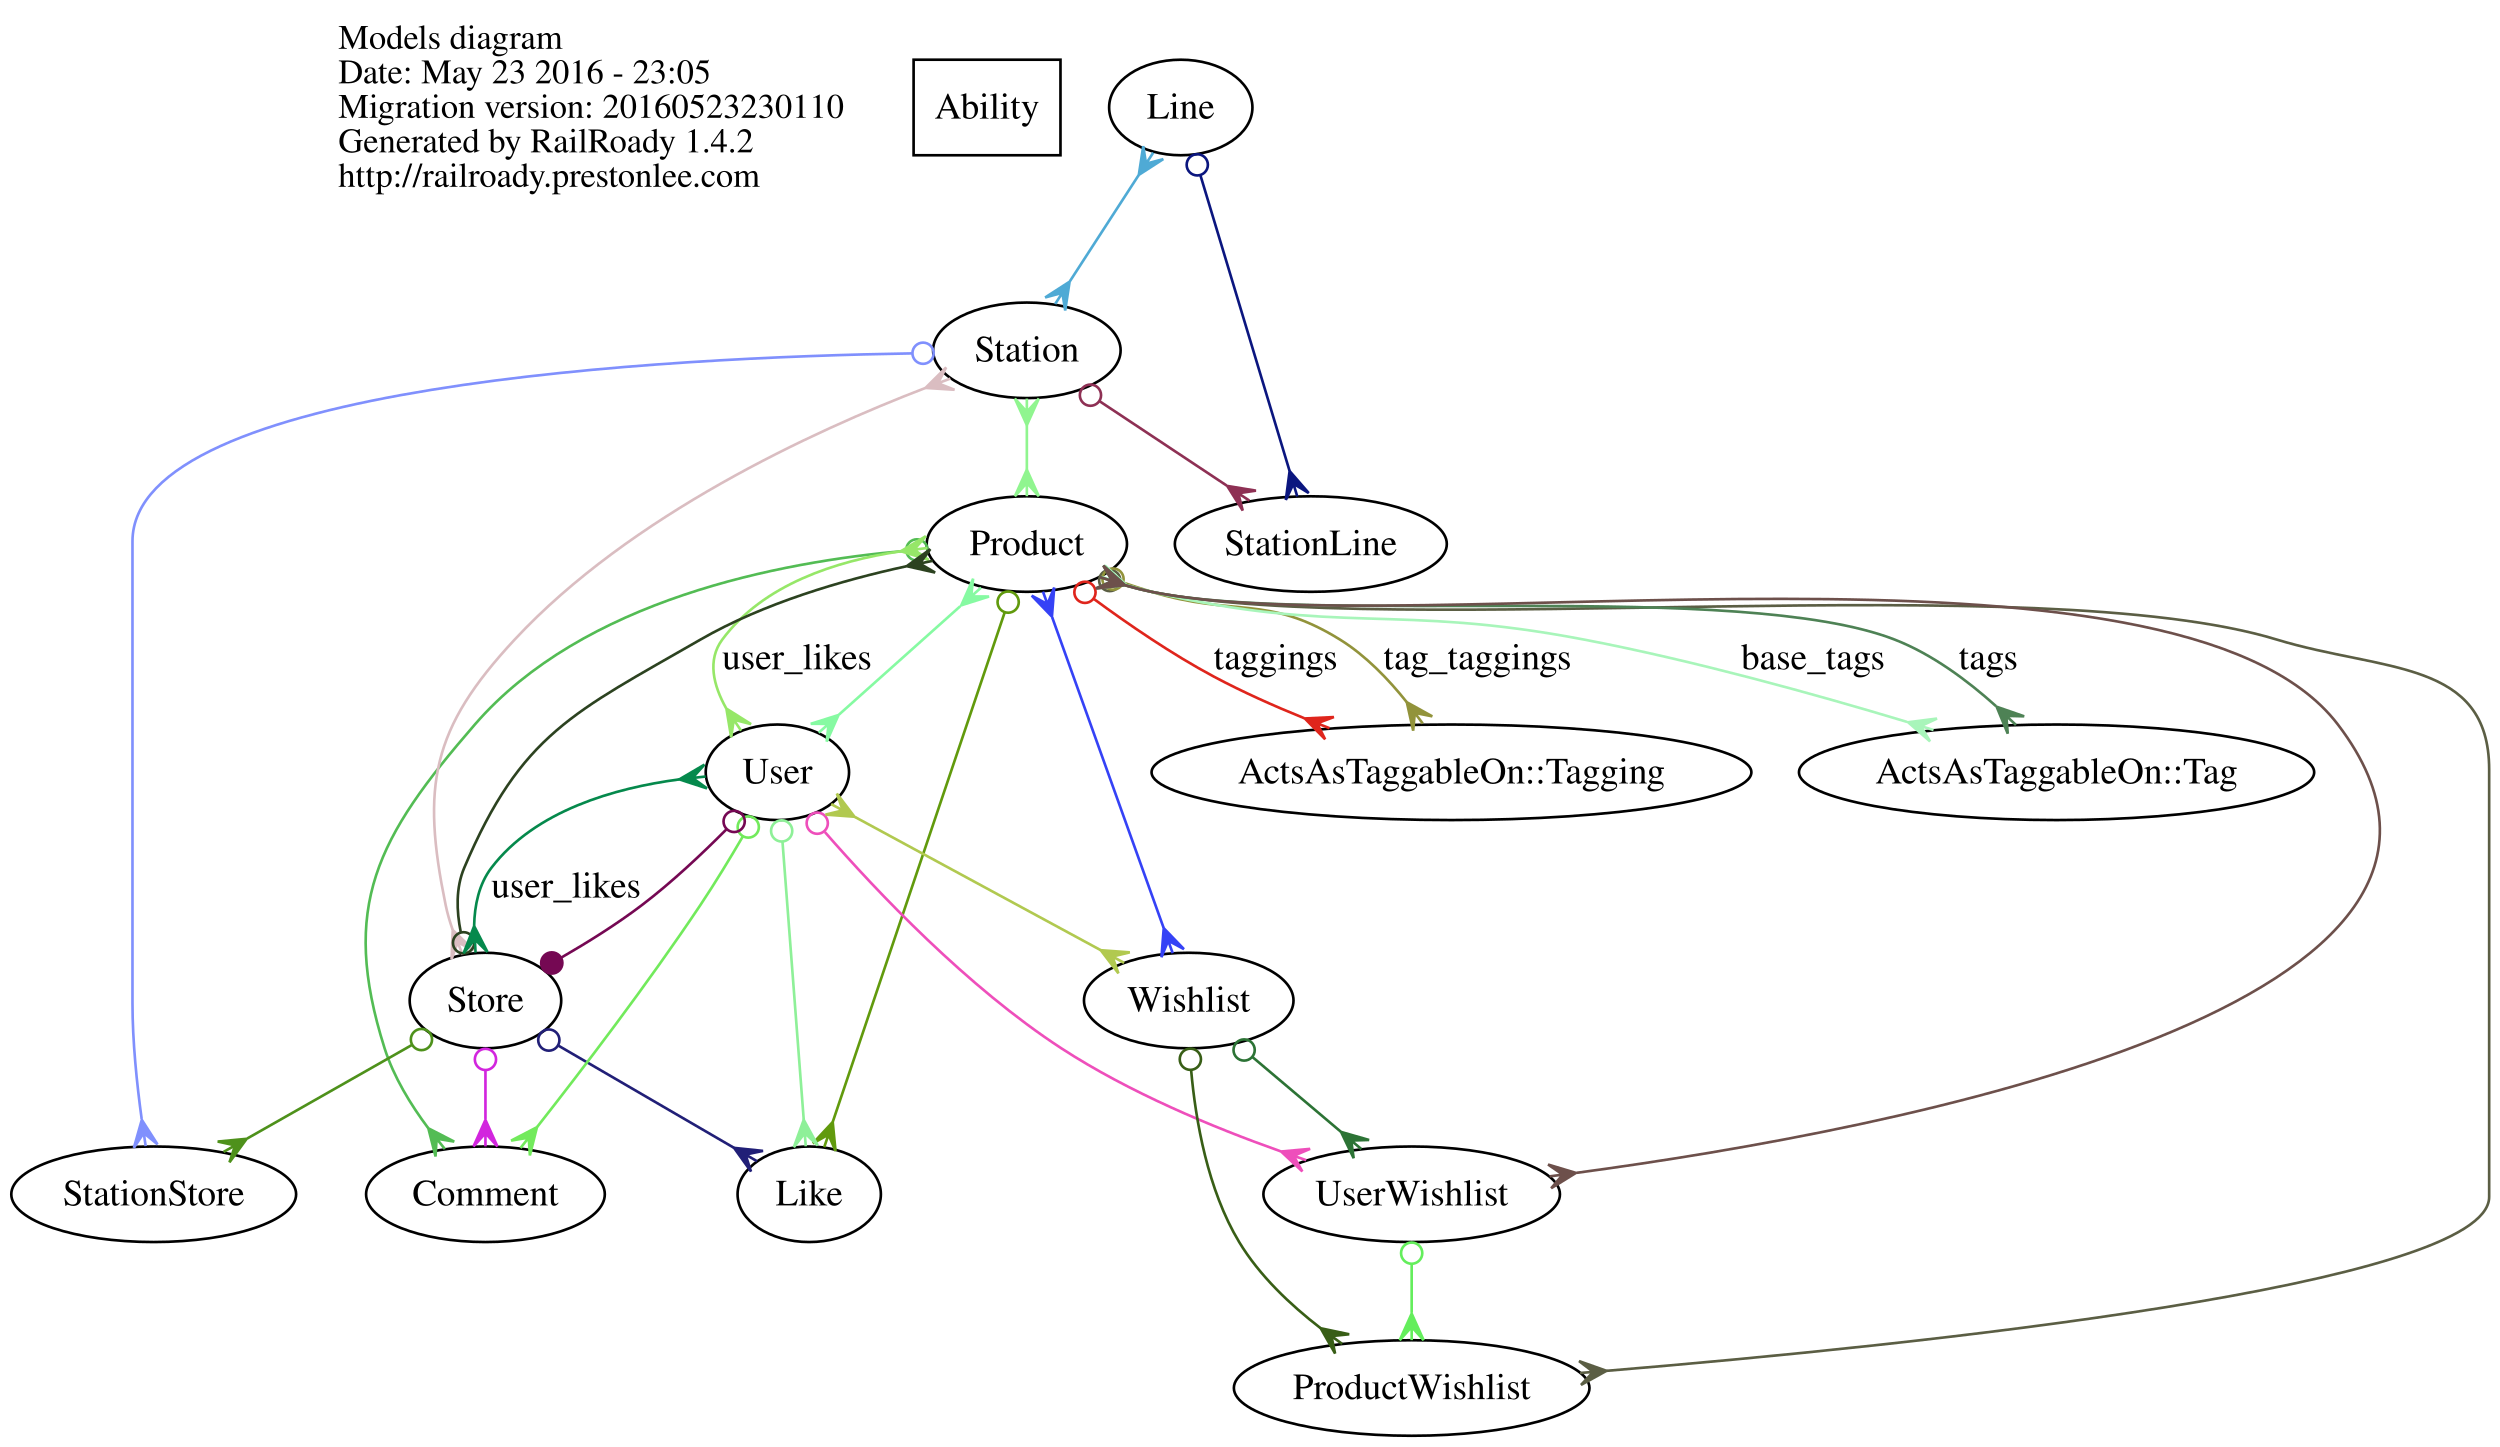
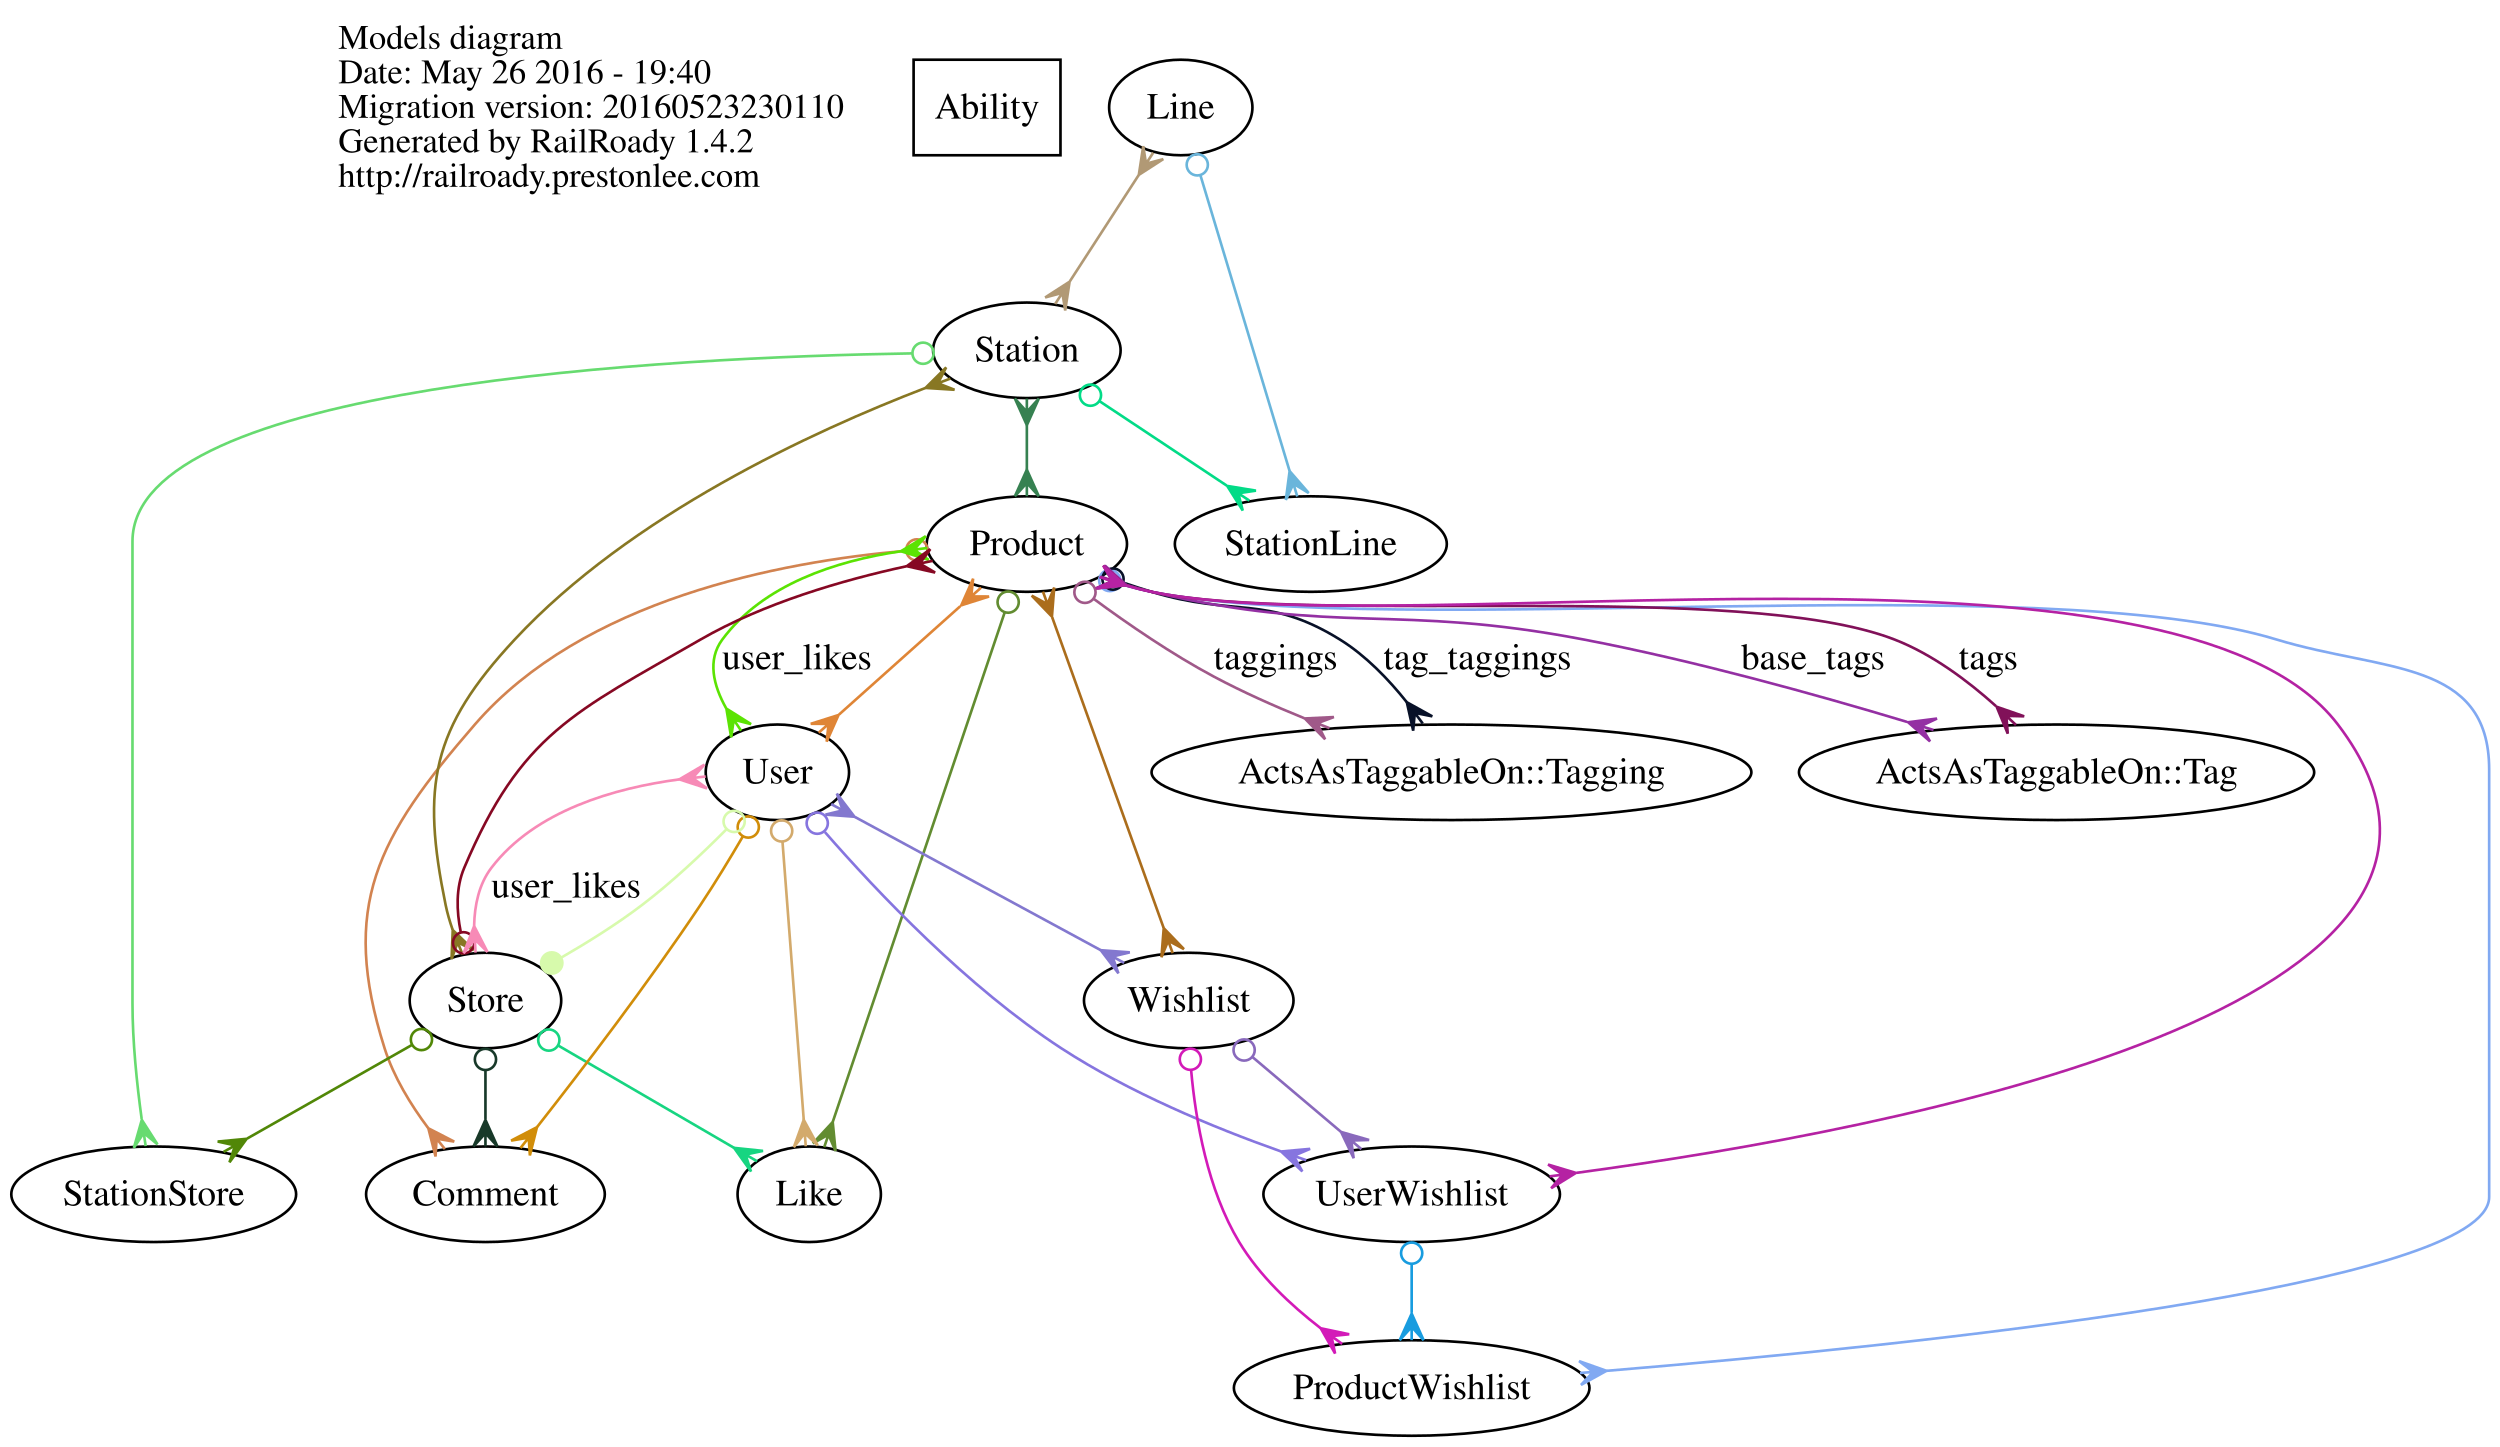
<svg xmlns="http://www.w3.org/2000/svg" width="942pt" height="545pt" viewBox="0.00 0.00 941.83 545.00">
  <g id="graph0" class="graph" transform="scale(1 1) rotate(0) translate(4 541)">
    <polygon fill="none" stroke="none" points="-4,4 -4,-541 937.832,-541 937.832,4 -4,4" />
    <g id="node1" class="node">
      <text text-anchor="start" x="123.382" y="-522.6" font-family="Times,serif" font-size="13.00">Models diagram</text>
-       <text text-anchor="start" x="123.382" y="-509.6" font-family="Times,serif" font-size="13.00">Date: May 23 2016 - 23:05</text>
+       <text text-anchor="start" x="123.382" y="-509.6" font-family="Times,serif" font-size="13.00">Date: May 26 2016 - 19:40</text>
      <text text-anchor="start" x="123.382" y="-496.6" font-family="Times,serif" font-size="13.00">Migration version: 20160523230110</text>
      <text text-anchor="start" x="123.382" y="-483.6" font-family="Times,serif" font-size="13.00">Generated by RailRoady 1.4.2</text>
      <text text-anchor="start" x="123.382" y="-470.6" font-family="Times,serif" font-size="13.00">http://railroady.prestonlee.com</text>
    </g>
    <g id="node2" class="node">
      <polygon fill="none" stroke="black" points="395.502,-518.5 340.162,-518.5 340.162,-482.5 395.502,-482.5 395.502,-518.5" />
      <text text-anchor="middle" x="367.832" y="-496.3" font-family="Times,serif" font-size="14.00">Ability</text>
    </g>
    <g id="node3" class="node">
      <ellipse fill="none" stroke="black" cx="178.832" cy="-91" rx="44.977" ry="18" />
      <text text-anchor="middle" x="178.832" y="-86.8" font-family="Times,serif" font-size="14.00">Comment</text>
    </g>
    <g id="node4" class="node">
      <ellipse fill="none" stroke="black" cx="300.832" cy="-91" rx="27" ry="18" />
      <text text-anchor="middle" x="300.832" y="-86.8" font-family="Times,serif" font-size="14.00">Like</text>
    </g>
    <g id="node5" class="node">
      <ellipse fill="none" stroke="black" cx="440.832" cy="-500.5" rx="27" ry="18" />
      <text text-anchor="middle" x="440.832" y="-496.3" font-family="Times,serif" font-size="14.00">Line</text>
    </g>
    <g id="node8" class="node">
      <ellipse fill="none" stroke="black" cx="382.832" cy="-409" rx="35.33" ry="18" />
      <text text-anchor="middle" x="382.832" y="-404.8" font-family="Times,serif" font-size="14.00">Station</text>
    </g>
    <g id="edge2" class="edge">
-       <path fill="none" stroke="#4faad5" d="M424.93,-474.961C416.886,-462.549 407.14,-447.51 399.052,-435.029" />
-       <polygon fill="#4faad5" stroke="#4faad5" points="425.024,-475.107 426.686,-485.946 427.743,-479.303 430.463,-483.499 430.463,-483.499 430.463,-483.499 427.743,-479.303 434.239,-481.052 425.024,-475.107 425.024,-475.107" />
-       <polygon fill="#4faad5" stroke="#4faad5" points="398.942,-434.86 397.28,-424.021 396.223,-430.664 393.504,-426.468 393.504,-426.468 393.504,-426.468 396.223,-430.664 389.727,-428.915 398.942,-434.86 398.942,-434.86" />
+       <path fill="none" stroke="#b19975" d="M424.93,-474.961C416.886,-462.549 407.14,-447.51 399.052,-435.029" />
+       <polygon fill="#b19975" stroke="#b19975" points="425.024,-475.107 426.686,-485.946 427.743,-479.303 430.463,-483.499 430.463,-483.499 430.463,-483.499 427.743,-479.303 434.239,-481.052 425.024,-475.107 425.024,-475.107" />
+       <polygon fill="#b19975" stroke="#b19975" points="398.942,-434.86 397.28,-424.021 396.223,-430.664 393.504,-426.468 393.504,-426.468 393.504,-426.468 396.223,-430.664 389.727,-428.915 398.942,-434.86 398.942,-434.86" />
    </g>
    <g id="node9" class="node">
      <ellipse fill="none" stroke="black" cx="489.832" cy="-336" rx="51.242" ry="18" />
      <text text-anchor="middle" x="489.832" y="-331.8" font-family="Times,serif" font-size="14.00">StationLine</text>
    </g>
    <g id="edge1" class="edge">
-       <path fill="none" stroke="#0b167f" d="M448.276,-474.811C457.322,-444.814 472.523,-394.401 481.818,-363.576" />
-       <ellipse fill="none" stroke="#0b167f" cx="447.046" cy="-478.892" rx="4" ry="4" />
-       <polygon fill="#0b167f" stroke="#0b167f" points="481.84,-363.505 489.035,-355.23 483.283,-358.718 484.727,-353.93 484.727,-353.93 484.727,-353.93 483.283,-358.718 480.418,-352.631 481.84,-363.505 481.84,-363.505" />
+       <path fill="none" stroke="#6ab5db" d="M448.276,-474.811C457.322,-444.814 472.523,-394.401 481.818,-363.576" />
+       <ellipse fill="none" stroke="#6ab5db" cx="447.046" cy="-478.892" rx="4" ry="4" />
+       <polygon fill="#6ab5db" stroke="#6ab5db" points="481.84,-363.505 489.035,-355.23 483.283,-358.718 484.727,-353.93 484.727,-353.93 484.727,-353.93 483.283,-358.718 480.418,-352.631 481.84,-363.505 481.84,-363.505" />
    </g>
    <g id="node6" class="node">
      <ellipse fill="none" stroke="black" cx="382.832" cy="-336" rx="37.735" ry="18" />
      <text text-anchor="middle" x="382.832" y="-331.8" font-family="Times,serif" font-size="14.00">Product</text>
    </g>
    <g id="edge3" class="edge">
-       <path fill="none" stroke="#53bc54" d="M337.348,-333.479C289.493,-329.294 215.583,-315.022 174.832,-268 137.968,-225.463 123.843,-199.663 140.832,-146 144.24,-135.233 150.653,-124.756 157.253,-115.94" />
-       <ellipse fill="none" stroke="#53bc54" cx="341.393" cy="-333.795" rx="4" ry="4" />
-       <polygon fill="#53bc54" stroke="#53bc54" points="157.315,-115.863 167.066,-110.846 160.43,-111.952 163.546,-108.042 163.546,-108.042 163.546,-108.042 160.43,-111.952 160.027,-105.238 157.315,-115.863 157.315,-115.863" />
+       <path fill="none" stroke="#d28350" d="M337.348,-333.479C289.493,-329.294 215.583,-315.022 174.832,-268 137.968,-225.463 123.843,-199.663 140.832,-146 144.24,-135.233 150.653,-124.756 157.253,-115.94" />
+       <ellipse fill="none" stroke="#d28350" cx="341.393" cy="-333.795" rx="4" ry="4" />
+       <polygon fill="#d28350" stroke="#d28350" points="157.315,-115.863 167.066,-110.846 160.43,-111.952 163.546,-108.042 163.546,-108.042 163.546,-108.042 160.43,-111.952 160.027,-105.238 157.315,-115.863 157.315,-115.863" />
    </g>
    <g id="edge4" class="edge">
-       <path fill="none" stroke="#619a0d" d="M374.473,-310.23C358.912,-264.115 325.635,-165.501 309.697,-118.271" />
-       <ellipse fill="none" stroke="#619a0d" cx="375.787" cy="-314.123" rx="4" ry="4" />
-       <polygon fill="#619a0d" stroke="#619a0d" points="309.68,-118.221 310.747,-107.307 308.081,-113.483 306.483,-108.746 306.483,-108.746 306.483,-108.746 308.081,-113.483 302.219,-110.185 309.68,-118.221 309.68,-118.221" />
+       <path fill="none" stroke="#628c31" d="M374.473,-310.23C358.912,-264.115 325.635,-165.501 309.697,-118.271" />
+       <ellipse fill="none" stroke="#628c31" cx="375.787" cy="-314.123" rx="4" ry="4" />
+       <polygon fill="#628c31" stroke="#628c31" points="309.68,-118.221 310.747,-107.307 308.081,-113.483 306.483,-108.746 306.483,-108.746 306.483,-108.746 308.081,-113.483 302.219,-110.185 309.68,-118.221 309.68,-118.221" />
    </g>
    <g id="node7" class="node">
      <ellipse fill="none" stroke="black" cx="527.832" cy="-18" rx="66.996" ry="18" />
      <text text-anchor="middle" x="527.832" y="-13.8" font-family="Times,serif" font-size="14.00">ProductWishlist</text>
    </g>
    <g id="edge6" class="edge">
-       <path fill="none" stroke="#5b5e44" d="M418.146,-320.941C422.043,-319.777 425.99,-318.758 429.832,-318 522.356,-299.75 763.626,-327.508 853.832,-300 893.714,-287.838 933.832,-292.695 933.832,-251 933.832,-251 933.832,-251 933.832,-90 933.832,-56.626 718.209,-34.188 601.238,-24.471" />
-       <ellipse fill="none" stroke="#5b5e44" cx="414.073" cy="-322.263" rx="4" ry="4" />
-       <polygon fill="#5b5e44" stroke="#5b5e44" points="601.236,-24.471 591.637,-19.169 596.253,-24.062 591.269,-23.654 591.269,-23.654 591.269,-23.654 596.253,-24.062 590.902,-28.139 601.236,-24.471 601.236,-24.471" />
+       <path fill="none" stroke="#81a9f2" d="M418.146,-320.941C422.043,-319.777 425.99,-318.758 429.832,-318 522.356,-299.75 763.626,-327.508 853.832,-300 893.714,-287.838 933.832,-292.695 933.832,-251 933.832,-251 933.832,-251 933.832,-90 933.832,-56.626 718.209,-34.188 601.238,-24.471" />
+       <ellipse fill="none" stroke="#81a9f2" cx="414.073" cy="-322.263" rx="4" ry="4" />
+       <polygon fill="#81a9f2" stroke="#81a9f2" points="601.236,-24.471 591.637,-19.169 596.253,-24.062 591.269,-23.654 591.269,-23.654 591.269,-23.654 596.253,-24.062 590.902,-28.139 601.236,-24.471 601.236,-24.471" />
    </g>
    <g id="node12" class="node">
      <ellipse fill="none" stroke="black" cx="288.832" cy="-250" rx="27" ry="18" />
      <text text-anchor="middle" x="288.832" y="-245.8" font-family="Times,serif" font-size="14.00">User</text>
    </g>
    <g id="edge5" class="edge">
-       <path fill="none" stroke="#96e768" d="M335.167,-333.259C310.955,-329.654 283.469,-320.8 268.066,-300 262.353,-292.285 264.699,-282.76 269.502,-274.166" />
-       <polygon fill="#96e768" stroke="#96e768" points="335.372,-333.284 344.75,-338.968 340.335,-333.893 345.298,-334.502 345.298,-334.502 345.298,-334.502 340.335,-333.893 345.846,-330.035 335.372,-333.284 335.372,-333.284" />
-       <polygon fill="#96e768" stroke="#96e768" points="269.622,-273.986 278.909,-268.155 272.393,-269.824 275.163,-265.662 275.163,-265.662 275.163,-265.662 272.393,-269.824 271.417,-263.168 269.622,-273.986 269.622,-273.986" />
+       <path fill="none" stroke="#5be303" d="M335.167,-333.259C310.955,-329.654 283.469,-320.8 268.066,-300 262.353,-292.285 264.699,-282.76 269.502,-274.166" />
+       <polygon fill="#5be303" stroke="#5be303" points="335.372,-333.284 344.75,-338.968 340.335,-333.893 345.298,-334.502 345.298,-334.502 345.298,-334.502 340.335,-333.893 345.846,-330.035 335.372,-333.284 335.372,-333.284" />
+       <polygon fill="#5be303" stroke="#5be303" points="269.622,-273.986 278.909,-268.155 272.393,-269.824 275.163,-265.662 275.163,-265.662 275.163,-265.662 272.393,-269.824 271.417,-263.168 269.622,-273.986 269.622,-273.986" />
      <text text-anchor="middle" x="296.215" y="-288.8" font-family="Times,serif" font-size="14.00">user_likes</text>
    </g>
    <g id="node14" class="node">
      <ellipse fill="none" stroke="black" cx="443.832" cy="-164" rx="39.475" ry="18" />
      <text text-anchor="middle" x="443.832" y="-159.8" font-family="Times,serif" font-size="14.00">Wishlist</text>
    </g>
    <g id="edge7" class="edge">
-       <path fill="none" stroke="#3542f6" d="M392.37,-308.418C403.829,-276.483 422.935,-223.237 434.363,-191.388" />
-       <polygon fill="#3542f6" stroke="#3542f6" points="392.281,-308.666 384.668,-316.558 390.593,-313.372 388.904,-318.078 388.904,-318.078 388.904,-318.078 390.593,-313.372 393.139,-319.598 392.281,-308.666 392.281,-308.666" />
-       <polygon fill="#3542f6" stroke="#3542f6" points="434.407,-191.266 442.02,-183.373 436.096,-186.56 437.785,-181.853 437.785,-181.853 437.785,-181.853 436.096,-186.56 433.549,-180.333 434.407,-191.266 434.407,-191.266" />
+       <path fill="none" stroke="#ab6d1c" d="M392.37,-308.418C403.829,-276.483 422.935,-223.237 434.363,-191.388" />
+       <polygon fill="#ab6d1c" stroke="#ab6d1c" points="392.281,-308.666 384.668,-316.558 390.593,-313.372 388.904,-318.078 388.904,-318.078 388.904,-318.078 390.593,-313.372 393.139,-319.598 392.281,-308.666 392.281,-308.666" />
+       <polygon fill="#ab6d1c" stroke="#ab6d1c" points="434.407,-191.266 442.02,-183.373 436.096,-186.56 437.785,-181.853 437.785,-181.853 437.785,-181.853 436.096,-186.56 433.549,-180.333 434.407,-191.266 434.407,-191.266" />
    </g>
    <g id="node15" class="node">
      <ellipse fill="none" stroke="black" cx="542.832" cy="-250" rx="113.006" ry="18" />
      <text text-anchor="middle" x="542.832" y="-245.8" font-family="Times,serif" font-size="14.00">ActsAsTaggableOn::Tagging</text>
    </g>
    <g id="edge8" class="edge">
-       <path fill="none" stroke="#df251c" d="M408.022,-315.354C421.09,-305.729 437.59,-294.428 453.39,-286 464.08,-280.298 475.906,-275.014 487.363,-270.369" />
-       <ellipse fill="none" stroke="#df251c" cx="404.727" cy="-317.816" rx="4" ry="4" />
-       <polygon fill="#df251c" stroke="#df251c" points="487.564,-270.29 498.517,-270.809 492.216,-268.456 496.867,-266.623 496.867,-266.623 496.867,-266.623 492.216,-268.456 495.217,-262.436 487.564,-270.29 487.564,-270.29" />
+       <path fill="none" stroke="#a05989" d="M408.022,-315.354C421.09,-305.729 437.59,-294.428 453.39,-286 464.08,-280.298 475.906,-275.014 487.363,-270.369" />
+       <ellipse fill="none" stroke="#a05989" cx="404.727" cy="-317.816" rx="4" ry="4" />
+       <polygon fill="#a05989" stroke="#a05989" points="487.564,-270.29 498.517,-270.809 492.216,-268.456 496.867,-266.623 496.867,-266.623 496.867,-266.623 492.216,-268.456 495.217,-262.436 487.564,-270.29 487.564,-270.29" />
      <text text-anchor="middle" x="476.553" y="-288.8" font-family="Times,serif" font-size="14.00">taggings</text>
    </g>
    <g id="edge10" class="edge">
-       <path fill="none" stroke="#92933b" d="M419.244,-321.431C422.806,-320.224 426.379,-319.059 429.832,-318 460.954,-308.452 473.168,-317.16 500.832,-300 510.5,-294.002 519.107,-285.053 525.973,-276.437" />
-       <ellipse fill="none" stroke="#92933b" cx="415.292" cy="-322.804" rx="4" ry="4" />
-       <polygon fill="#92933b" stroke="#92933b" points="526.007,-276.392 535.602,-271.083 529.004,-272.389 532,-268.386 532,-268.386 532,-268.386 529.004,-272.389 528.398,-265.689 526.007,-276.392 526.007,-276.392" />
+       <path fill="none" stroke="#081128" d="M419.244,-321.431C422.806,-320.224 426.379,-319.059 429.832,-318 460.954,-308.452 473.168,-317.16 500.832,-300 510.5,-294.002 519.107,-285.053 525.973,-276.437" />
+       <ellipse fill="none" stroke="#081128" cx="415.292" cy="-322.804" rx="4" ry="4" />
+       <polygon fill="#081128" stroke="#081128" points="526.007,-276.392 535.602,-271.083 529.004,-272.389 532,-268.386 532,-268.386 532,-268.386 529.004,-272.389 528.398,-265.689 526.007,-276.392 526.007,-276.392" />
      <text text-anchor="middle" x="552.604" y="-288.8" font-family="Times,serif" font-size="14.00">tag_taggings</text>
    </g>
    <g id="node16" class="node">
      <ellipse fill="none" stroke="black" cx="770.832" cy="-250" rx="97.062" ry="18" />
      <text text-anchor="middle" x="770.832" y="-245.8" font-family="Times,serif" font-size="14.00">ActsAsTaggableOn::Tag</text>
    </g>
    <g id="edge9" class="edge">
-       <path fill="none" stroke="#a8f5ba" d="M420.604,-320.47C423.7,-319.545 426.803,-318.705 429.832,-318 500.822,-301.489 521.249,-313.715 592.832,-300 634.09,-292.095 679.758,-279.441 714.506,-268.972" />
-       <polygon fill="#a8f5ba" stroke="#a8f5ba" points="420.347,-320.553 409.446,-319.366 415.593,-322.1 410.838,-323.646 410.838,-323.646 410.838,-323.646 415.593,-322.1 412.229,-327.925 420.347,-320.553 420.347,-320.553" />
-       <polygon fill="#a8f5ba" stroke="#a8f5ba" points="714.895,-268.854 725.772,-270.248 719.679,-267.398 724.462,-265.943 724.462,-265.943 724.462,-265.943 719.679,-267.398 723.152,-261.638 714.895,-268.854 714.895,-268.854" />
+       <path fill="none" stroke="#9430a3" d="M420.604,-320.47C423.7,-319.545 426.803,-318.705 429.832,-318 500.822,-301.489 521.249,-313.715 592.832,-300 634.09,-292.095 679.758,-279.441 714.506,-268.972" />
+       <polygon fill="#9430a3" stroke="#9430a3" points="420.347,-320.553 409.446,-319.366 415.593,-322.1 410.838,-323.646 410.838,-323.646 410.838,-323.646 415.593,-322.1 412.229,-327.925 420.347,-320.553 420.347,-320.553" />
+       <polygon fill="#9430a3" stroke="#9430a3" points="714.895,-268.854 725.772,-270.248 719.679,-267.398 724.462,-265.943 724.462,-265.943 724.462,-265.943 719.679,-267.398 723.152,-261.638 714.895,-268.854 714.895,-268.854" />
      <text text-anchor="middle" x="679.046" y="-288.8" font-family="Times,serif" font-size="14.00">base_tags</text>
    </g>
    <g id="edge11" class="edge">
-       <path fill="none" stroke="#4e8255" d="M420.011,-320.477C423.299,-319.521 426.604,-318.673 429.832,-318 490.869,-305.269 651.711,-322.574 709.832,-300 723.958,-294.513 737.357,-284.503 747.98,-274.954" />
-       <polygon fill="#4e8255" stroke="#4e8255" points="419.81,-320.542 408.912,-319.318 415.05,-322.072 410.29,-323.602 410.29,-323.602 410.29,-323.602 415.05,-322.072 411.667,-327.886 419.81,-320.542 419.81,-320.542" />
-       <polygon fill="#4e8255" stroke="#4e8255" points="748.258,-274.691 758.618,-271.095 751.893,-271.257 755.528,-267.824 755.528,-267.824 755.528,-267.824 751.893,-271.257 752.438,-264.552 748.258,-274.691 748.258,-274.691" />
+       <path fill="none" stroke="#811159" d="M420.011,-320.477C423.299,-319.521 426.604,-318.673 429.832,-318 490.869,-305.269 651.711,-322.574 709.832,-300 723.958,-294.513 737.357,-284.503 747.98,-274.954" />
+       <polygon fill="#811159" stroke="#811159" points="419.81,-320.542 408.912,-319.318 415.05,-322.072 410.29,-323.602 410.29,-323.602 410.29,-323.602 415.05,-322.072 411.667,-327.886 419.81,-320.542 419.81,-320.542" />
+       <polygon fill="#811159" stroke="#811159" points="748.258,-274.691 758.618,-271.095 751.893,-271.257 755.528,-267.824 755.528,-267.824 755.528,-267.824 751.893,-271.257 752.438,-264.552 748.258,-274.691 748.258,-274.691" />
      <text text-anchor="middle" x="745.108" y="-288.8" font-family="Times,serif" font-size="14.00">tags</text>
    </g>
    <g id="edge15" class="edge">
-       <path fill="none" stroke="#90f58f" d="M382.832,-380.753C382.832,-375.276 382.832,-369.521 382.832,-364.051" />
-       <polygon fill="#90f58f" stroke="#90f58f" points="382.832,-380.813 378.332,-390.813 382.832,-385.813 382.832,-390.813 382.832,-390.813 382.832,-390.813 382.832,-385.813 387.332,-390.813 382.832,-380.813 382.832,-380.813" />
-       <polygon fill="#90f58f" stroke="#90f58f" points="382.832,-364.029 387.332,-354.029 382.832,-359.029 382.832,-354.029 382.832,-354.029 382.832,-354.029 382.832,-359.029 378.332,-354.029 382.832,-364.029 382.832,-364.029" />
+       <path fill="none" stroke="#368151" d="M382.832,-380.753C382.832,-375.276 382.832,-369.521 382.832,-364.051" />
+       <polygon fill="#368151" stroke="#368151" points="382.832,-380.813 378.332,-390.813 382.832,-385.813 382.832,-390.813 382.832,-390.813 382.832,-390.813 382.832,-385.813 387.332,-390.813 382.832,-380.813 382.832,-380.813" />
+       <polygon fill="#368151" stroke="#368151" points="382.832,-364.029 387.332,-354.029 382.832,-359.029 382.832,-354.029 382.832,-354.029 382.832,-354.029 382.832,-359.029 378.332,-354.029 382.832,-364.029 382.832,-364.029" />
    </g>
    <g id="edge14" class="edge">
-       <path fill="none" stroke="#8e3054" d="M410.137,-389.882C424.751,-380.185 442.826,-368.191 458.066,-358.078" />
-       <ellipse fill="none" stroke="#8e3054" cx="406.796" cy="-392.099" rx="4" ry="4" />
-       <polygon fill="#8e3054" stroke="#8e3054" points="458.331,-357.902 469.152,-356.123 462.498,-355.138 466.664,-352.373 466.664,-352.373 466.664,-352.373 462.498,-355.138 464.176,-348.624 458.331,-357.902 458.331,-357.902" />
+       <path fill="none" stroke="#02db87" d="M410.137,-389.882C424.751,-380.185 442.826,-368.191 458.066,-358.078" />
+       <ellipse fill="none" stroke="#02db87" cx="406.796" cy="-392.099" rx="4" ry="4" />
+       <polygon fill="#02db87" stroke="#02db87" points="458.331,-357.902 469.152,-356.123 462.498,-355.138 466.664,-352.373 466.664,-352.373 466.664,-352.373 462.498,-355.138 464.176,-348.624 458.331,-357.902 458.331,-357.902" />
    </g>
    <g id="node10" class="node">
      <ellipse fill="none" stroke="black" cx="53.832" cy="-91" rx="53.664" ry="18" />
      <text text-anchor="middle" x="53.832" y="-86.8" font-family="Times,serif" font-size="14.00">StationStore</text>
    </g>
    <g id="edge12" class="edge">
-       <path fill="none" stroke="#8090fd" d="M339.536,-407.846C248.552,-406.351 45.832,-396.358 45.832,-337 45.832,-337 45.832,-337 45.832,-163 45.832,-148.561 47.486,-132.572 49.29,-119.43" />
-       <ellipse fill="none" stroke="#8090fd" cx="343.721" cy="-407.905" rx="4" ry="4" />
-       <polygon fill="#8090fd" stroke="#8090fd" points="49.346,-119.048 55.259,-109.813 50.077,-114.102 50.807,-109.155 50.807,-109.155 50.807,-109.155 50.077,-114.102 46.356,-108.498 49.346,-119.048 49.346,-119.048" />
+       <path fill="none" stroke="#67db70" d="M339.536,-407.846C248.552,-406.351 45.832,-396.358 45.832,-337 45.832,-337 45.832,-337 45.832,-163 45.832,-148.561 47.486,-132.572 49.29,-119.43" />
+       <ellipse fill="none" stroke="#67db70" cx="343.721" cy="-407.905" rx="4" ry="4" />
+       <polygon fill="#67db70" stroke="#67db70" points="49.346,-119.048 55.259,-109.813 50.077,-114.102 50.807,-109.155 50.807,-109.155 50.807,-109.155 50.077,-114.102 46.356,-108.498 49.346,-119.048 49.346,-119.048" />
    </g>
    <g id="node11" class="node">
      <ellipse fill="none" stroke="black" cx="178.832" cy="-164" rx="28.55" ry="18" />
      <text text-anchor="middle" x="178.832" y="-159.8" font-family="Times,serif" font-size="14.00">Store</text>
    </g>
    <g id="edge13" class="edge">
-       <path fill="none" stroke="#dabdc1" d="M344.549,-394.797C301.949,-378.419 233.392,-346.807 189.832,-300 158.547,-266.383 154.599,-244.984 163.832,-200 164.463,-196.926 165.376,-193.789 166.444,-190.717" />
-       <polygon fill="#dabdc1" stroke="#dabdc1" points="344.645,-394.833 352.426,-402.561 349.326,-396.59 354.007,-398.348 354.007,-398.348 354.007,-398.348 349.326,-396.59 355.588,-394.134 344.645,-394.833 344.645,-394.833" />
-       <polygon fill="#dabdc1" stroke="#dabdc1" points="166.504,-190.567 174.408,-182.965 168.368,-185.927 170.232,-181.287 170.232,-181.287 170.232,-181.287 168.368,-185.927 166.056,-179.61 166.504,-190.567 166.504,-190.567" />
+       <path fill="none" stroke="#887723" d="M344.549,-394.797C301.949,-378.419 233.392,-346.807 189.832,-300 158.547,-266.383 154.599,-244.984 163.832,-200 164.463,-196.926 165.376,-193.789 166.444,-190.717" />
+       <polygon fill="#887723" stroke="#887723" points="344.645,-394.833 352.426,-402.561 349.326,-396.59 354.007,-398.348 354.007,-398.348 354.007,-398.348 349.326,-396.59 355.588,-394.134 344.645,-394.833 344.645,-394.833" />
+       <polygon fill="#887723" stroke="#887723" points="166.504,-190.567 174.408,-182.965 168.368,-185.927 170.232,-181.287 170.232,-181.287 170.232,-181.287 168.368,-185.927 166.056,-179.61 166.504,-190.567 166.504,-190.567" />
    </g>
    <g id="edge17" class="edge">
-       <path fill="none" stroke="#d225de" d="M178.832,-137.791C178.832,-131.832 178.832,-125.45 178.832,-119.399" />
-       <ellipse fill="none" stroke="#d225de" cx="178.832" cy="-141.813" rx="4" ry="4" />
-       <polygon fill="#d225de" stroke="#d225de" points="178.832,-119.029 183.332,-109.029 178.832,-114.029 178.832,-109.029 178.832,-109.029 178.832,-109.029 178.832,-114.029 174.332,-109.029 178.832,-119.029 178.832,-119.029" />
+       <path fill="none" stroke="#183929" d="M178.832,-137.791C178.832,-131.832 178.832,-125.45 178.832,-119.399" />
+       <ellipse fill="none" stroke="#183929" cx="178.832" cy="-141.813" rx="4" ry="4" />
+       <polygon fill="#183929" stroke="#183929" points="178.832,-119.029 183.332,-109.029 178.832,-114.029 178.832,-109.029 178.832,-109.029 178.832,-109.029 178.832,-114.029 174.332,-109.029 178.832,-119.029 178.832,-119.029" />
    </g>
    <g id="edge18" class="edge">
-       <path fill="none" stroke="#211f77" d="M206.299,-147.015C226.039,-135.527 252.576,-120.083 272.509,-108.483" />
-       <ellipse fill="none" stroke="#211f77" cx="202.709" cy="-149.104" rx="4" ry="4" />
-       <polygon fill="#211f77" stroke="#211f77" points="272.511,-108.482 283.418,-107.341 276.833,-105.967 281.154,-103.452 281.154,-103.452 281.154,-103.452 276.833,-105.967 278.891,-99.562 272.511,-108.482 272.511,-108.482" />
+       <path fill="none" stroke="#17d581" d="M206.299,-147.015C226.039,-135.527 252.576,-120.083 272.509,-108.483" />
+       <ellipse fill="none" stroke="#17d581" cx="202.709" cy="-149.104" rx="4" ry="4" />
+       <polygon fill="#17d581" stroke="#17d581" points="272.511,-108.482 283.418,-107.341 276.833,-105.967 281.154,-103.452 281.154,-103.452 281.154,-103.452 276.833,-105.967 278.891,-99.562 272.511,-108.482 272.511,-108.482" />
    </g>
    <g id="edge16" class="edge">
-       <path fill="none" stroke="#2c4220" d="M169.524,-189.82C167.911,-197.771 167.634,-206.462 170.832,-214 192.316,-264.636 212.172,-272.538 259.832,-300 283.65,-313.724 313.2,-322.36 337.366,-327.619" />
-       <ellipse fill="none" stroke="#2c4220" cx="170.588" cy="-185.752" rx="4" ry="4" />
-       <polygon fill="#2c4220" stroke="#2c4220" points="337.566,-327.66 346.456,-334.079 342.463,-328.665 347.361,-329.671 347.361,-329.671 347.361,-329.671 342.463,-328.665 348.266,-325.263 337.566,-327.66 337.566,-327.66" />
+       <path fill="none" stroke="#860823" d="M169.524,-189.82C167.911,-197.771 167.634,-206.462 170.832,-214 192.316,-264.636 212.172,-272.538 259.832,-300 283.65,-313.724 313.2,-322.36 337.366,-327.619" />
+       <ellipse fill="none" stroke="#860823" cx="170.588" cy="-185.752" rx="4" ry="4" />
+       <polygon fill="#860823" stroke="#860823" points="337.566,-327.66 346.456,-334.079 342.463,-328.665 347.361,-329.671 347.361,-329.671 347.361,-329.671 342.463,-328.665 348.266,-325.263 337.566,-327.66 337.566,-327.66" />
    </g>
    <g id="edge20" class="edge">
-       <path fill="none" stroke="#4e911b" d="M151.056,-147.223C132.788,-136.847 108.723,-123.178 89.105,-112.035" />
-       <ellipse fill="none" stroke="#4e911b" cx="154.713" cy="-149.3" rx="4" ry="4" />
-       <polygon fill="#4e911b" stroke="#4e911b" points="88.855,-111.893 82.382,-103.041 84.507,-109.424 80.16,-106.954 80.16,-106.954 80.16,-106.954 84.507,-109.424 77.937,-110.867 88.855,-111.893 88.855,-111.893" />
+       <path fill="none" stroke="#518707" d="M151.056,-147.223C132.788,-136.847 108.723,-123.178 89.105,-112.035" />
+       <ellipse fill="none" stroke="#518707" cx="154.713" cy="-149.3" rx="4" ry="4" />
+       <polygon fill="#518707" stroke="#518707" points="88.855,-111.893 82.382,-103.041 84.507,-109.424 80.16,-106.954 80.16,-106.954 80.16,-106.954 84.507,-109.424 77.937,-110.867 88.855,-111.893 88.855,-111.893" />
    </g>
    <g id="edge19" class="edge">
-       <path fill="none" stroke="#05894c" d="M174.568,-192.209C174.738,-199.907 176.382,-207.853 181.066,-214 197.55,-235.631 227.659,-244.106 251.87,-247.326" />
-       <polygon fill="#05894c" stroke="#05894c" points="174.576,-192.045 179.595,-182.295 174.839,-187.052 175.101,-182.059 175.101,-182.059 175.101,-182.059 174.839,-187.052 170.607,-181.823 174.576,-192.045 174.576,-192.045" />
-       <polygon fill="#05894c" stroke="#05894c" points="251.886,-247.328 261.342,-252.882 256.857,-247.868 261.827,-248.408 261.827,-248.408 261.827,-248.408 256.857,-247.868 262.313,-243.934 251.886,-247.328 251.886,-247.328" />
+       <path fill="none" stroke="#f78ab6" d="M174.568,-192.209C174.738,-199.907 176.382,-207.853 181.066,-214 197.55,-235.631 227.659,-244.106 251.87,-247.326" />
+       <polygon fill="#f78ab6" stroke="#f78ab6" points="174.576,-192.045 179.595,-182.295 174.839,-187.052 175.101,-182.059 175.101,-182.059 175.101,-182.059 174.839,-187.052 170.607,-181.823 174.576,-192.045 174.576,-192.045" />
+       <polygon fill="#f78ab6" stroke="#f78ab6" points="251.886,-247.328 261.342,-252.882 256.857,-247.868 261.827,-248.408 261.827,-248.408 261.827,-248.408 256.857,-247.868 262.313,-243.934 251.886,-247.328 251.886,-247.328" />
      <text text-anchor="middle" x="209.215" y="-202.8" font-family="Times,serif" font-size="14.00">user_likes</text>
    </g>
    <g id="edge23" class="edge">
-       <path fill="none" stroke="#72ea5c" d="M275.846,-225.881C271.011,-217.596 265.353,-208.265 259.832,-200 240.063,-170.407 215.249,-137.924 198.329,-116.39" />
-       <ellipse fill="none" stroke="#72ea5c" cx="277.861" cy="-229.375" rx="4" ry="4" />
-       <polygon fill="#72ea5c" stroke="#72ea5c" points="198.237,-116.273 195.57,-105.637 195.138,-112.35 192.039,-108.426 192.039,-108.426 192.039,-108.426 195.138,-112.35 188.507,-111.215 198.237,-116.273 198.237,-116.273" />
+       <path fill="none" stroke="#d18d09" d="M275.846,-225.881C271.011,-217.596 265.353,-208.265 259.832,-200 240.063,-170.407 215.249,-137.924 198.329,-116.39" />
+       <ellipse fill="none" stroke="#d18d09" cx="277.861" cy="-229.375" rx="4" ry="4" />
+       <polygon fill="#d18d09" stroke="#d18d09" points="198.237,-116.273 195.57,-105.637 195.138,-112.35 192.039,-108.426 192.039,-108.426 192.039,-108.426 195.138,-112.35 188.507,-111.215 198.237,-116.273 198.237,-116.273" />
    </g>
    <g id="edge22" class="edge">
-       <path fill="none" stroke="#8ef098" d="M290.754,-223.852C292.945,-195.193 296.512,-148.523 298.762,-119.082" />
-       <ellipse fill="none" stroke="#8ef098" cx="290.444" cy="-227.911" rx="4" ry="4" />
-       <polygon fill="#8ef098" stroke="#8ef098" points="298.764,-119.05 304.013,-109.423 299.145,-114.065 299.526,-109.08 299.526,-109.08 299.526,-109.08 299.145,-114.065 295.04,-108.737 298.764,-119.05 298.764,-119.05" />
+       <path fill="none" stroke="#d3aa6c" d="M290.754,-223.852C292.945,-195.193 296.512,-148.523 298.762,-119.082" />
+       <ellipse fill="none" stroke="#d3aa6c" cx="290.444" cy="-227.911" rx="4" ry="4" />
+       <polygon fill="#d3aa6c" stroke="#d3aa6c" points="298.764,-119.05 304.013,-109.423 299.145,-114.065 299.526,-109.08 299.526,-109.08 299.526,-109.08 299.145,-114.065 295.04,-108.737 298.764,-119.05 298.764,-119.05" />
    </g>
    <g id="edge26" class="edge">
-       <path fill="none" stroke="#86faa2" d="M312.077,-271.773C325.936,-284.157 343.534,-299.882 357.712,-312.552" />
-       <polygon fill="#86faa2" stroke="#86faa2" points="311.86,-271.578 307.402,-261.56 308.132,-268.247 304.404,-264.915 304.404,-264.915 304.404,-264.915 308.132,-268.247 301.405,-268.271 311.86,-271.578 311.86,-271.578" />
-       <polygon fill="#86faa2" stroke="#86faa2" points="358.134,-312.93 362.592,-322.949 361.863,-316.261 365.591,-319.593 365.591,-319.593 365.591,-319.593 361.863,-316.261 368.589,-316.238 358.134,-312.93 358.134,-312.93" />
+       <path fill="none" stroke="#df8536" d="M312.077,-271.773C325.936,-284.157 343.534,-299.882 357.712,-312.552" />
+       <polygon fill="#df8536" stroke="#df8536" points="311.86,-271.578 307.402,-261.56 308.132,-268.247 304.404,-264.915 304.404,-264.915 304.404,-264.915 308.132,-268.247 301.405,-268.271 311.86,-271.578 311.86,-271.578" />
+       <polygon fill="#df8536" stroke="#df8536" points="358.134,-312.93 362.592,-322.949 361.863,-316.261 365.591,-319.593 365.591,-319.593 365.591,-319.593 361.863,-316.261 368.589,-316.238 358.134,-312.93 358.134,-312.93" />
    </g>
    <g id="edge21" class="edge">
-       <path fill="none" stroke="#750853" d="M269.65,-228.524C260.471,-219.277 249.054,-208.538 237.832,-200 228.374,-192.804 217.326,-185.901 207.364,-180.155" />
-       <ellipse fill="none" stroke="#750853" cx="272.54" cy="-231.484" rx="4" ry="4" />
-       <ellipse fill="#750853" stroke="#750853" cx="203.823" cy="-178.155" rx="4" ry="4" />
+       <path fill="none" stroke="#d7faac" d="M269.65,-228.524C260.471,-219.277 249.054,-208.538 237.832,-200 228.374,-192.804 217.326,-185.901 207.364,-180.155" />
+       <ellipse fill="none" stroke="#d7faac" cx="272.54" cy="-231.484" rx="4" ry="4" />
+       <ellipse fill="#d7faac" stroke="#d7faac" cx="203.823" cy="-178.155" rx="4" ry="4" />
    </g>
    <g id="node13" class="node">
      <ellipse fill="none" stroke="black" cx="527.832" cy="-91" rx="55.87" ry="18" />
      <text text-anchor="middle" x="527.832" y="-86.8" font-family="Times,serif" font-size="14.00">UserWishlist</text>
    </g>
    <g id="edge24" class="edge">
-       <path fill="none" stroke="#ee4fbb" d="M306.691,-227.524C326.523,-204.785 360.436,-169.056 395.832,-146 421.311,-129.403 452.723,-116.303 478.511,-107.164" />
-       <ellipse fill="none" stroke="#ee4fbb" cx="303.851" cy="-230.823" rx="4" ry="4" />
-       <polygon fill="#ee4fbb" stroke="#ee4fbb" points="478.642,-107.119 489.563,-108.11 483.369,-105.487 488.095,-103.856 488.095,-103.856 488.095,-103.856 483.369,-105.487 486.627,-99.602 478.642,-107.119 478.642,-107.119" />
+       <path fill="none" stroke="#8675df" d="M306.691,-227.524C326.523,-204.785 360.436,-169.056 395.832,-146 421.311,-129.403 452.723,-116.303 478.511,-107.164" />
+       <ellipse fill="none" stroke="#8675df" cx="303.851" cy="-230.823" rx="4" ry="4" />
+       <polygon fill="#8675df" stroke="#8675df" points="478.642,-107.119 489.563,-108.11 483.369,-105.487 488.095,-103.856 488.095,-103.856 488.095,-103.856 483.369,-105.487 486.627,-99.602 478.642,-107.119 478.642,-107.119" />
    </g>
    <g id="edge25" class="edge">
-       <path fill="none" stroke="#b1c950" d="M318.035,-233.174C344.377,-218.898 383.098,-197.914 410.613,-183.003" />
-       <polygon fill="#b1c950" stroke="#b1c950" points="317.887,-233.254 306.951,-234.062 313.491,-235.636 309.095,-238.018 309.095,-238.018 309.095,-238.018 313.491,-235.636 311.24,-241.975 317.887,-233.254 317.887,-233.254" />
-       <polygon fill="#b1c950" stroke="#b1c950" points="410.688,-182.962 421.624,-182.154 415.084,-180.58 419.48,-178.197 419.48,-178.197 419.48,-178.197 415.084,-180.58 417.336,-174.241 410.688,-182.962 410.688,-182.962" />
+       <path fill="none" stroke="#8378cf" d="M318.035,-233.174C344.377,-218.898 383.098,-197.914 410.613,-183.003" />
+       <polygon fill="#8378cf" stroke="#8378cf" points="317.887,-233.254 306.951,-234.062 313.491,-235.636 309.095,-238.018 309.095,-238.018 309.095,-238.018 313.491,-235.636 311.24,-241.975 317.887,-233.254 317.887,-233.254" />
+       <polygon fill="#8378cf" stroke="#8378cf" points="410.688,-182.962 421.624,-182.154 415.084,-180.58 419.48,-178.197 419.48,-178.197 419.48,-178.197 415.084,-180.58 417.336,-174.241 410.688,-182.962 410.688,-182.962" />
    </g>
    <g id="edge28" class="edge">
-       <path fill="none" stroke="#6d504b" d="M590.019,-99.085C710.546,-115.33 957.325,-162.295 876.832,-268 816.277,-347.522 527.779,-298.074 429.832,-318 426.601,-318.657 423.293,-319.494 420.003,-320.442" />
-       <polygon fill="#6d504b" stroke="#6d504b" points="589.728,-99.047 580.4,-93.281 584.77,-98.395 579.813,-97.743 579.813,-97.743 579.813,-97.743 584.77,-98.395 579.226,-102.204 589.728,-99.047 589.728,-99.047" />
-       <polygon fill="#6d504b" stroke="#6d504b" points="419.804,-320.506 408.908,-319.269 415.042,-322.031 410.28,-323.555 410.28,-323.555 410.28,-323.555 415.042,-322.031 411.652,-327.841 419.804,-320.506 419.804,-320.506" />
+       <path fill="none" stroke="#b522a3" d="M590.019,-99.085C710.546,-115.33 957.325,-162.295 876.832,-268 816.277,-347.522 527.779,-298.074 429.832,-318 426.601,-318.657 423.293,-319.494 420.003,-320.442" />
+       <polygon fill="#b522a3" stroke="#b522a3" points="589.728,-99.047 580.4,-93.281 584.77,-98.395 579.813,-97.743 579.813,-97.743 579.813,-97.743 584.77,-98.395 579.226,-102.204 589.728,-99.047 589.728,-99.047" />
+       <polygon fill="#b522a3" stroke="#b522a3" points="419.804,-320.506 408.908,-319.269 415.042,-322.031 410.28,-323.555 410.28,-323.555 410.28,-323.555 415.042,-322.031 411.652,-327.841 419.804,-320.506 419.804,-320.506" />
    </g>
    <g id="edge27" class="edge">
-       <path fill="none" stroke="#64ee5c" d="M527.832,-64.791C527.832,-58.832 527.832,-52.45 527.832,-46.399" />
-       <ellipse fill="none" stroke="#64ee5c" cx="527.832" cy="-68.813" rx="4" ry="4" />
-       <polygon fill="#64ee5c" stroke="#64ee5c" points="527.832,-46.029 532.332,-36.029 527.832,-41.029 527.832,-36.029 527.832,-36.029 527.832,-36.029 527.832,-41.029 523.332,-36.029 527.832,-46.029 527.832,-46.029" />
+       <path fill="none" stroke="#189cdf" d="M527.832,-64.791C527.832,-58.832 527.832,-52.45 527.832,-46.399" />
+       <ellipse fill="none" stroke="#189cdf" cx="527.832" cy="-68.813" rx="4" ry="4" />
+       <polygon fill="#189cdf" stroke="#189cdf" points="527.832,-46.029 532.332,-36.029 527.832,-41.029 527.832,-36.029 527.832,-36.029 527.832,-36.029 527.832,-41.029 523.332,-36.029 527.832,-46.029 527.832,-46.029" />
    </g>
    <g id="edge30" class="edge">
-       <path fill="none" stroke="#385e16" d="M444.741,-137.682C446.429,-118.689 450.957,-92.684 462.832,-73 470.455,-60.364 482.122,-49.322 493.479,-40.571" />
-       <ellipse fill="none" stroke="#385e16" cx="444.437" cy="-141.877" rx="4" ry="4" />
-       <polygon fill="#385e16" stroke="#385e16" points="493.557,-40.514 504.286,-38.247 497.594,-37.563 501.631,-34.614 501.631,-34.614 501.631,-34.614 497.594,-37.563 498.976,-30.98 493.557,-40.514 493.557,-40.514" />
+       <path fill="none" stroke="#d31ab8" d="M444.741,-137.682C446.429,-118.689 450.957,-92.684 462.832,-73 470.455,-60.364 482.122,-49.322 493.479,-40.571" />
+       <ellipse fill="none" stroke="#d31ab8" cx="444.437" cy="-141.877" rx="4" ry="4" />
+       <polygon fill="#d31ab8" stroke="#d31ab8" points="493.557,-40.514 504.286,-38.247 497.594,-37.563 501.631,-34.614 501.631,-34.614 501.631,-34.614 497.594,-37.563 498.976,-30.98 493.557,-40.514 493.557,-40.514" />
    </g>
    <g id="edge29" class="edge">
-       <path fill="none" stroke="#2c7335" d="M467.785,-142.754C478.171,-133.975 490.374,-123.66 501.058,-114.63" />
-       <ellipse fill="none" stroke="#2c7335" cx="464.701" cy="-145.361" rx="4" ry="4" />
-       <polygon fill="#2c7335" stroke="#2c7335" points="501.239,-114.478 511.781,-111.459 505.057,-111.25 508.876,-108.022 508.876,-108.022 508.876,-108.022 505.057,-111.25 505.971,-104.586 501.239,-114.478 501.239,-114.478" />
+       <path fill="none" stroke="#8969bc" d="M467.785,-142.754C478.171,-133.975 490.374,-123.66 501.058,-114.63" />
+       <ellipse fill="none" stroke="#8969bc" cx="464.701" cy="-145.361" rx="4" ry="4" />
+       <polygon fill="#8969bc" stroke="#8969bc" points="501.239,-114.478 511.781,-111.459 505.057,-111.25 508.876,-108.022 508.876,-108.022 508.876,-108.022 505.057,-111.25 505.971,-104.586 501.239,-114.478 501.239,-114.478" />
    </g>
  </g>
</svg>
